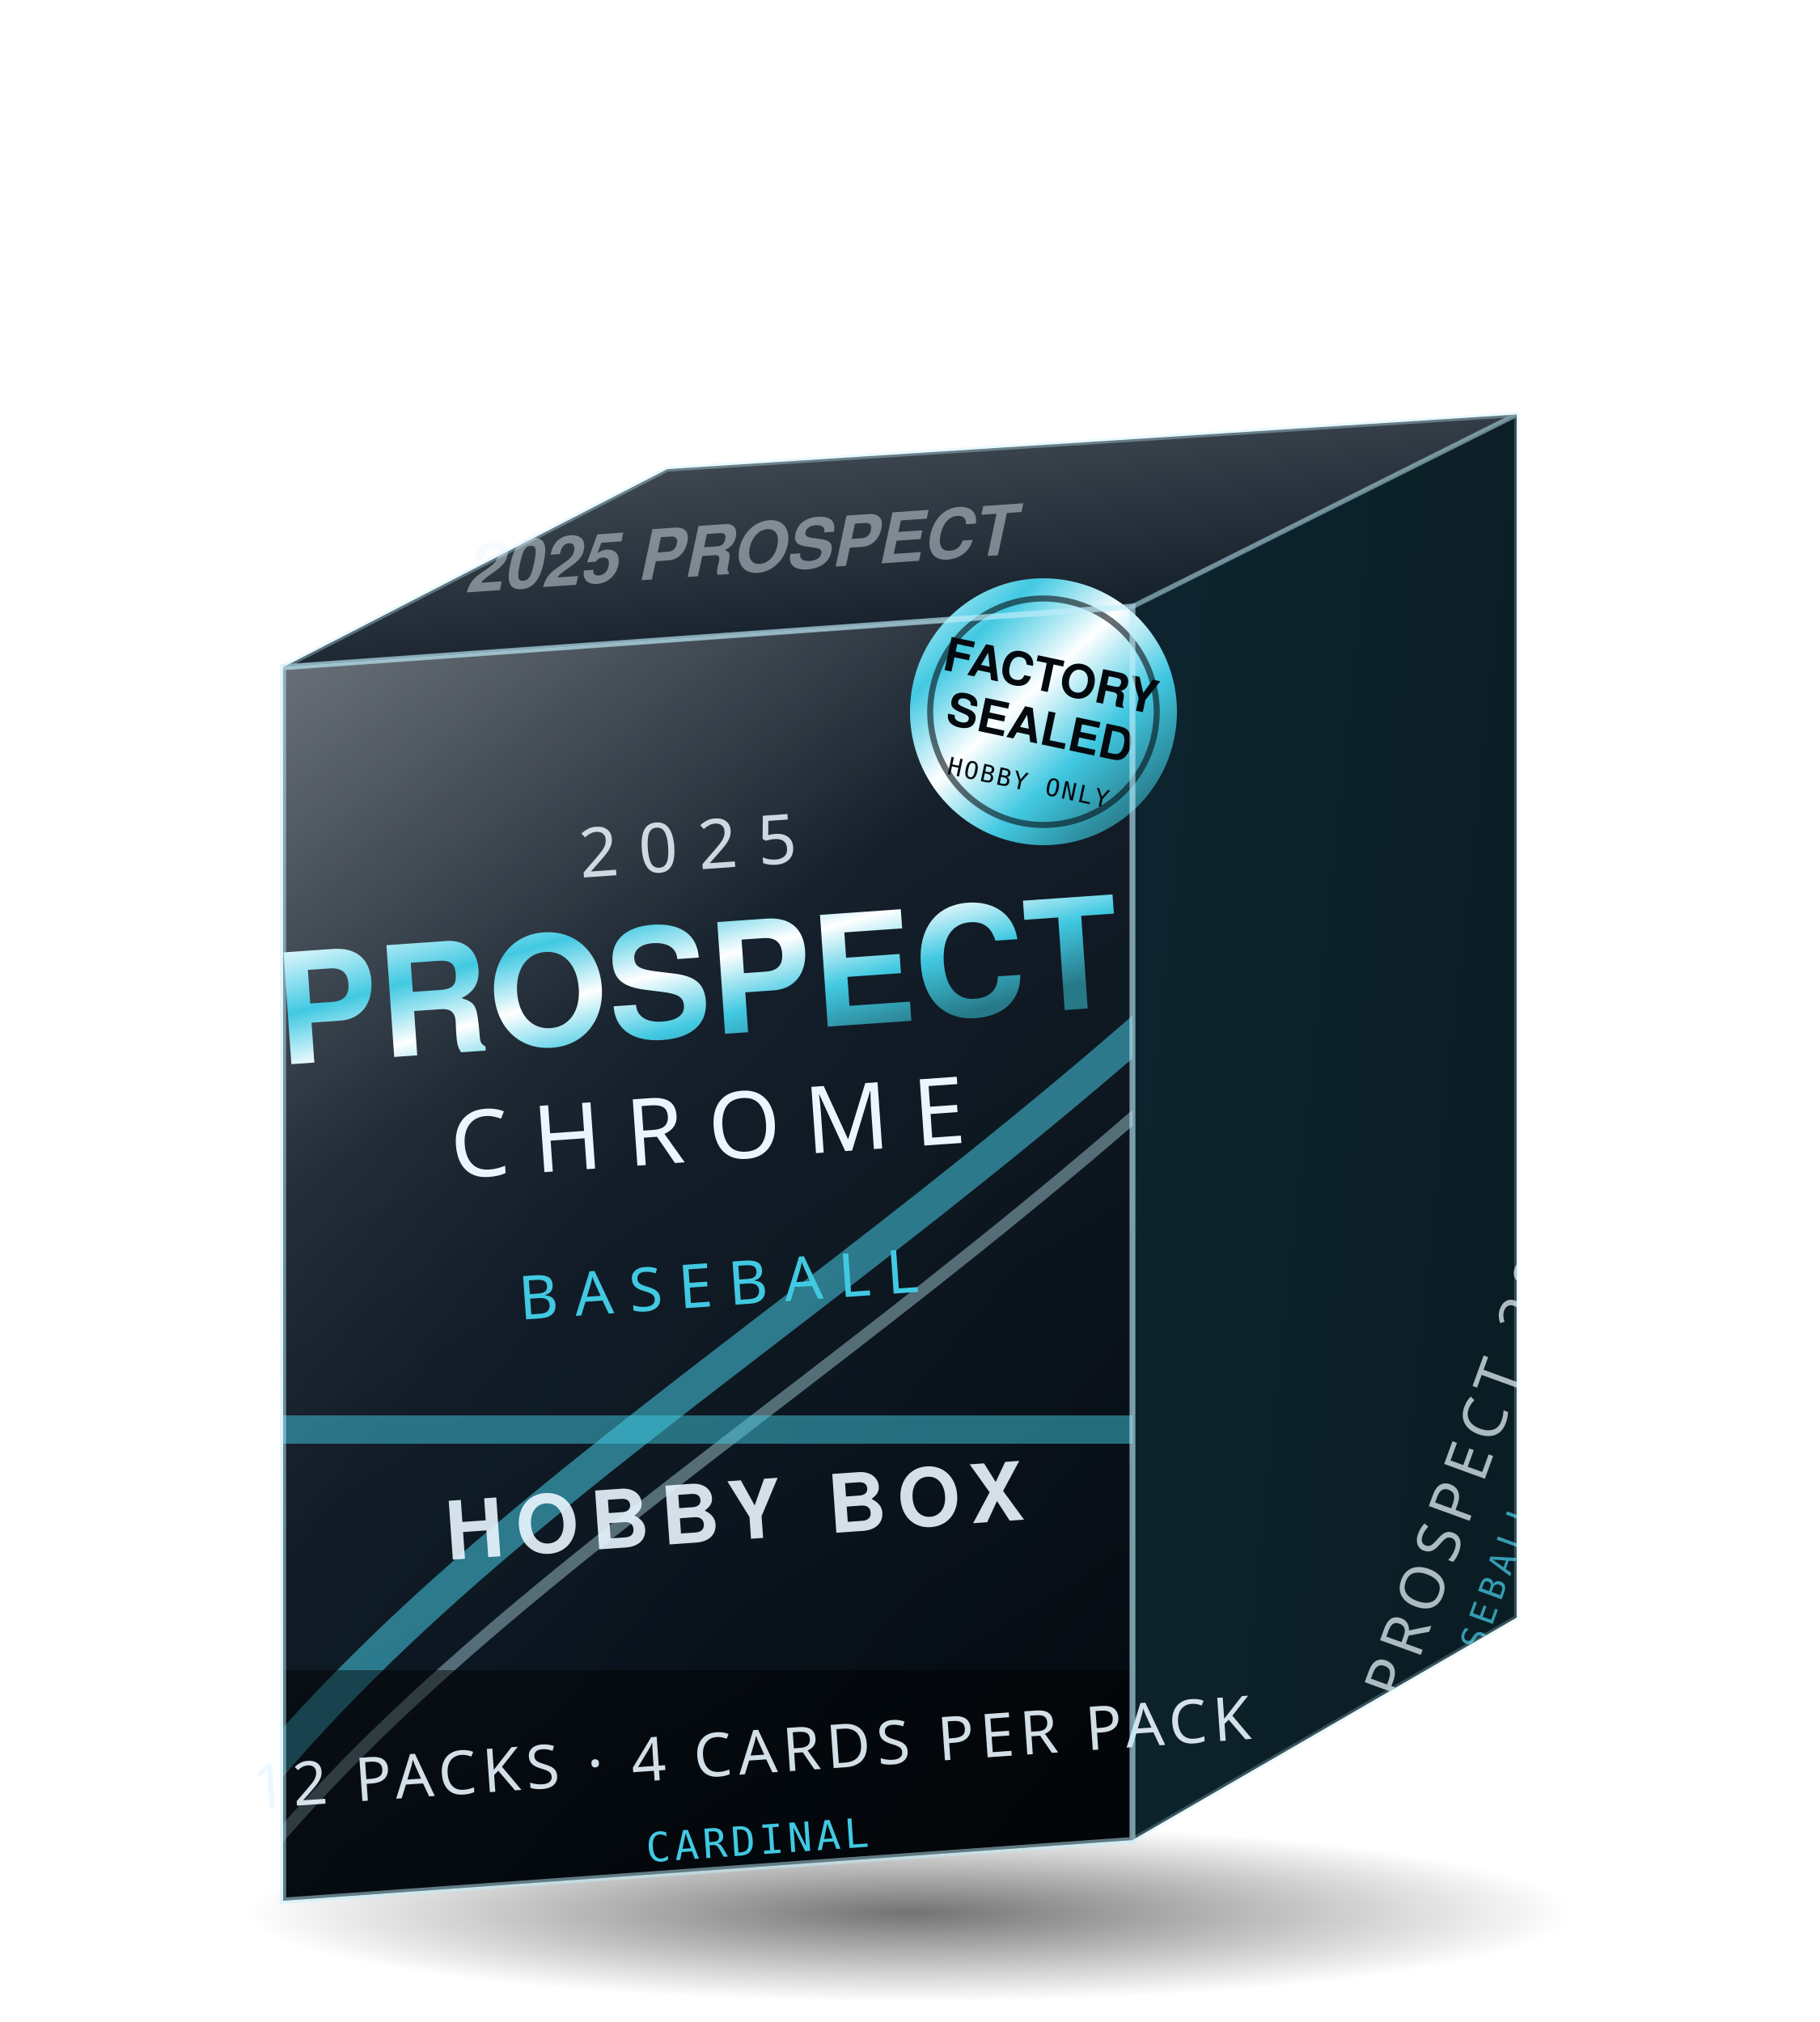
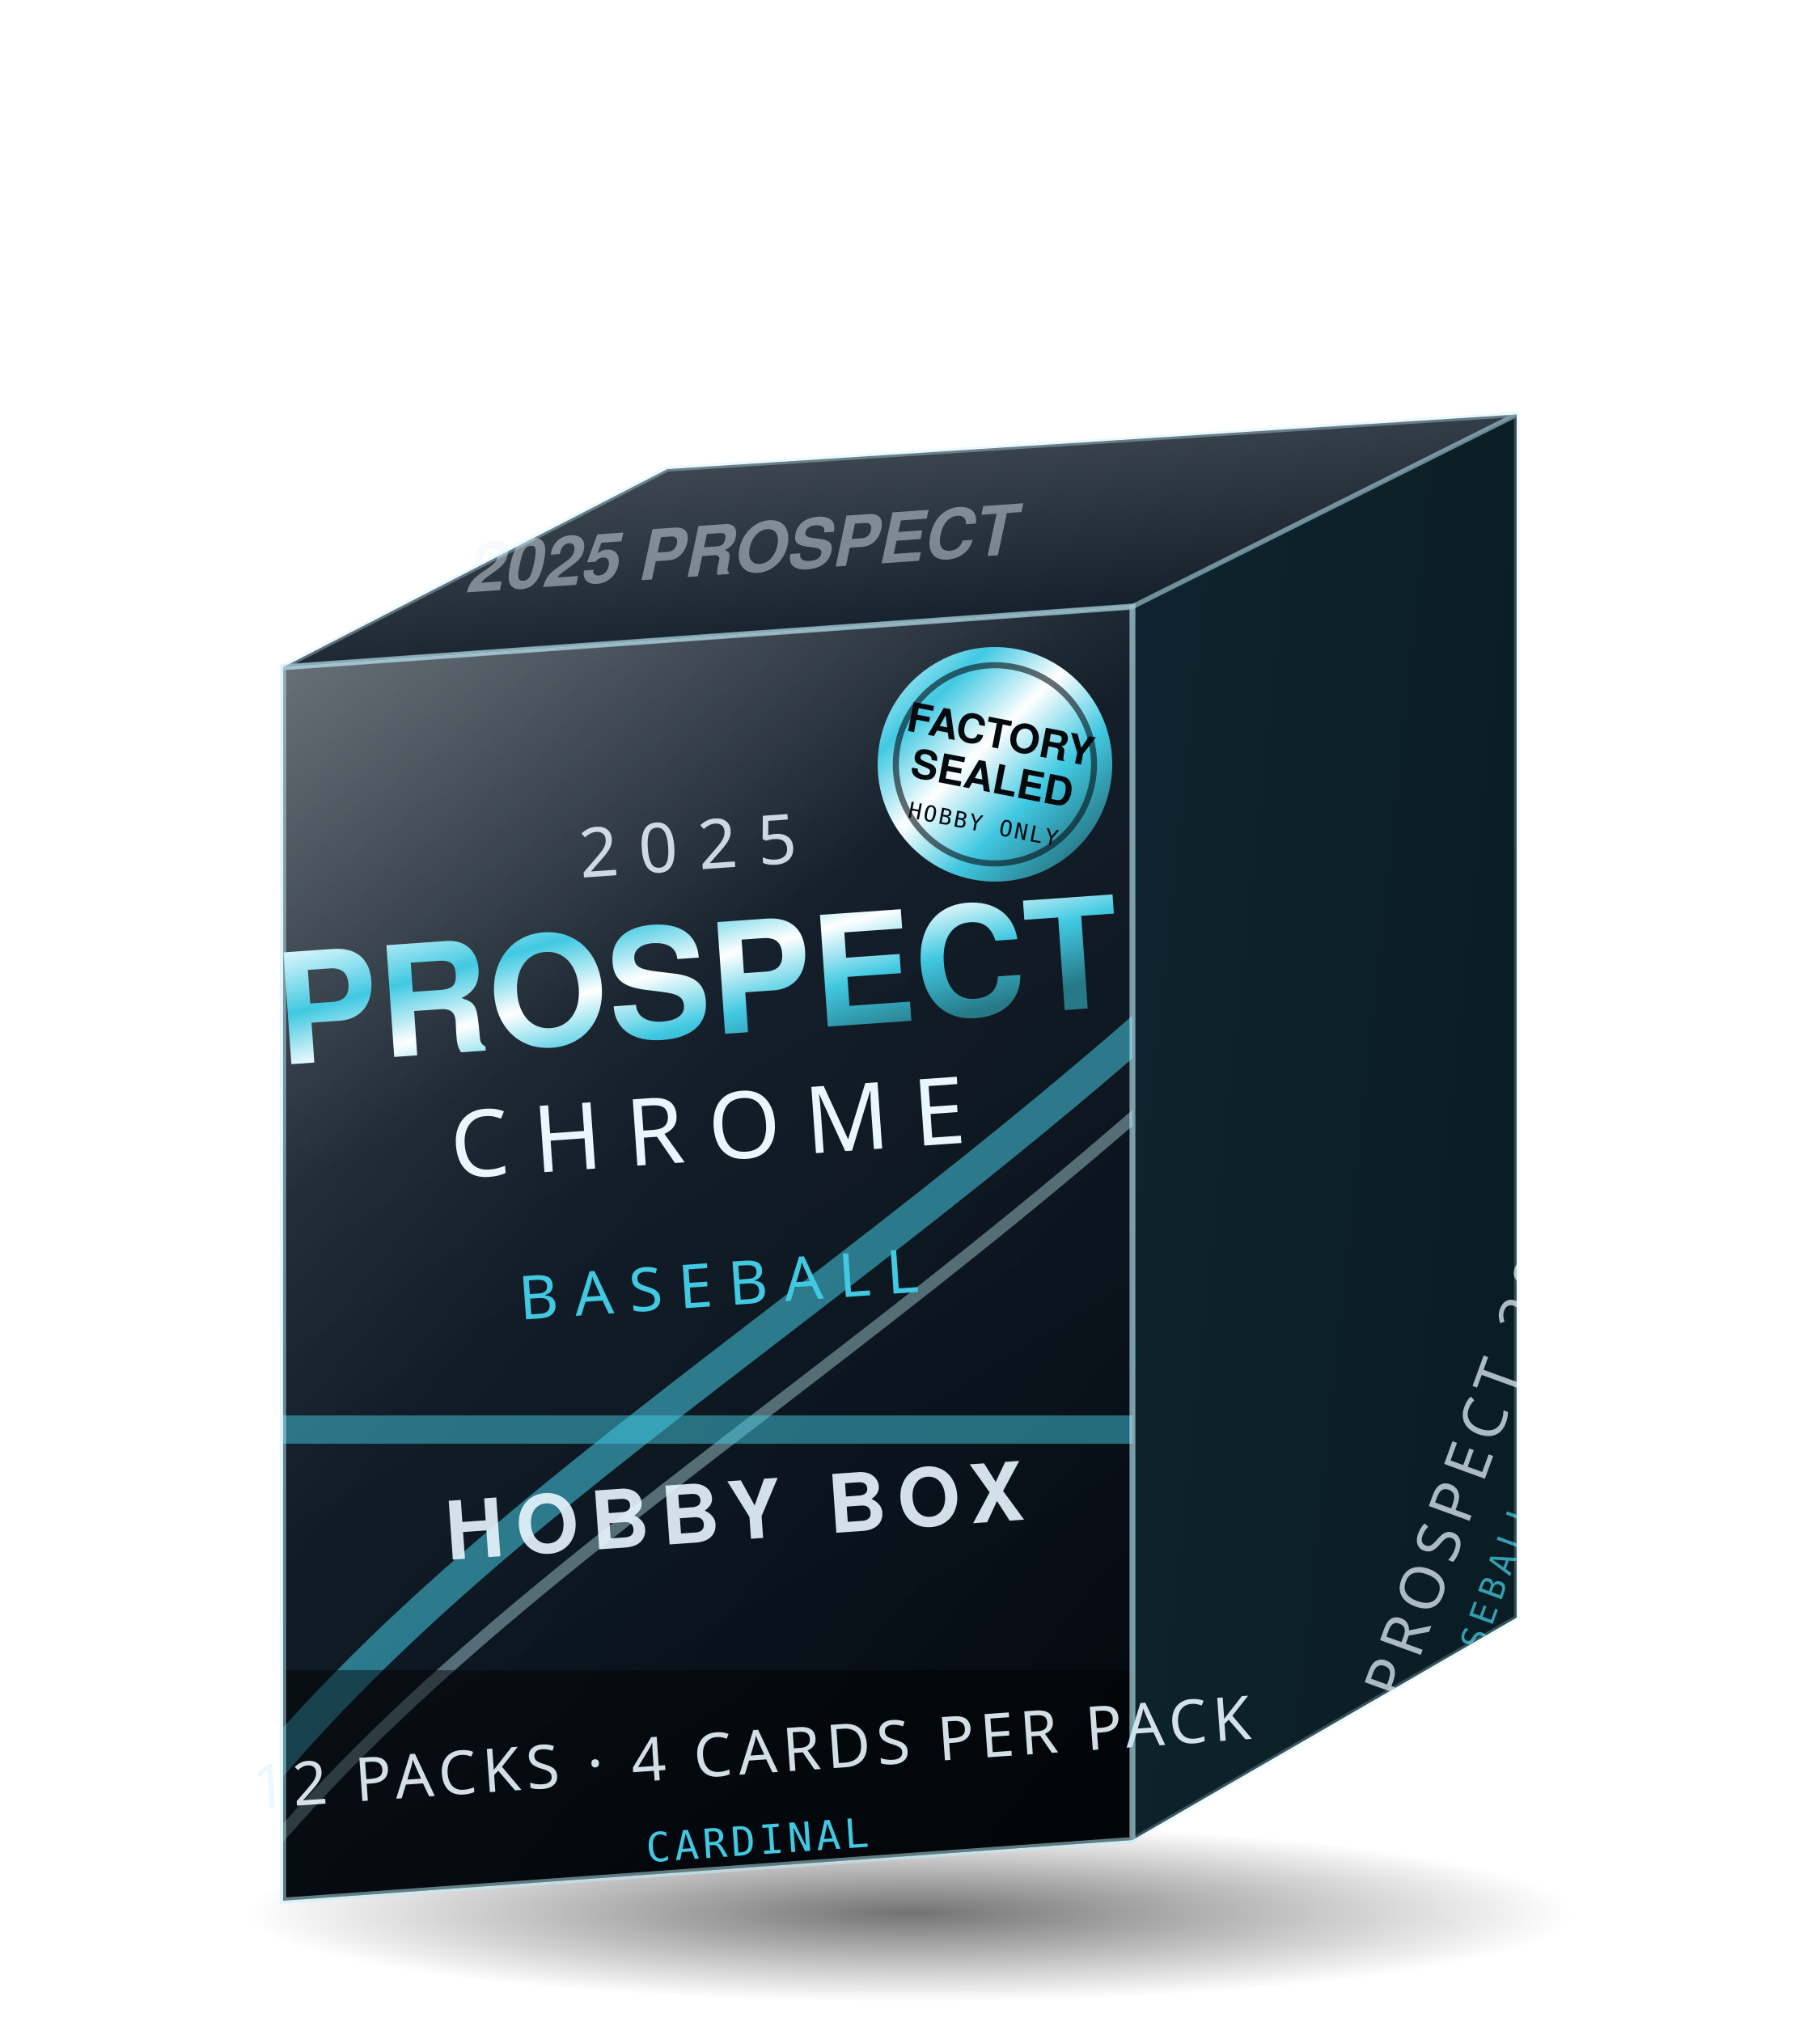
<svg xmlns="http://www.w3.org/2000/svg" viewBox="0 0 900 1000" width="900" height="1000" role="img" data-asset="box-BOX-MLB-PROSPECT-25">
  <defs>
    <linearGradient id="fBOXMLBPROSPECT25" x1="0%" y1="0%" x2="80%" y2="100%">
      <stop offset="0%" stop-color="#313b45" />
      <stop offset="46%" stop-color="#0A1622" />
      <stop offset="100%" stop-color="#050b11" />
    </linearGradient>
    <linearGradient id="tBOXMLBPROSPECT25" x1="0%" y1="0%" x2="60%" y2="100%">
      <stop offset="0%" stop-color="#545c64" />
      <stop offset="100%" stop-color="#0A1622" />
    </linearGradient>
    <linearGradient id="sBOXMLBPROSPECT25" x1="0%" y1="0%" x2="100%" y2="40%">
      <stop offset="0%" stop-color="#070e16" />
      <stop offset="100%" stop-color="#03060a" />
    </linearGradient>
    <linearGradient id="mBOXMLBPROSPECT25" x1="0%" y1="0%" x2="100%" y2="70%">
      <stop offset="0%" stop-color="#dff7fd" />
      <stop offset="26%" stop-color="#41C9E2" />
      <stop offset="50%" stop-color="#FFFFFF" />
      <stop offset="74%" stop-color="#41C9E2" />
      <stop offset="100%" stop-color="#277988" />
    </linearGradient>
    <linearGradient id="glBOXMLBPROSPECT25" x1="0%" y1="0%" x2="40%" y2="100%">
      <stop offset="0%" stop-color="#FFFFFF" stop-opacity="0.3" />
      <stop offset="40%" stop-color="#FFFFFF" stop-opacity="0.04" />
      <stop offset="100%" stop-color="#FFFFFF" stop-opacity="0" />
    </linearGradient>
    <radialGradient id="shBOXMLBPROSPECT25" cx="50%" cy="50%" r="50%">
      <stop offset="0%" stop-color="#000000" stop-opacity="0.55" />
      <stop offset="100%" stop-color="#000000" stop-opacity="0" />
    </radialGradient>
    <clipPath id="cfBOXMLBPROSPECT25">
      <polygon points="140,330 560,300 560,910 140,940" />
    </clipPath>
    <clipPath id="csBOXMLBPROSPECT25">
      <polygon points="560,300 750,205 750,800 560,910" />
    </clipPath>
  </defs>
  <ellipse cx="450" cy="946" rx="330" ry="44" fill="url(#shBOXMLBPROSPECT25)" />
  <polygon points="140,330 330,232 750,205 560,300" fill="url(#tBOXMLBPROSPECT25)" />
  <g opacity="0.55">
    <text x="445" y="278" font-family="'Archivo Black','Helvetica Neue',Impact,'Arial Narrow',sans-serif" font-size="34" font-weight="900" fill="#EAF6FF" text-anchor="middle" transform="rotate(-4 445 278) skewX(-16)" opacity="0.8">2025 PROSPECT</text>
  </g>
  <polygon points="560,300 750,205 750,800 560,910" fill="url(#sBOXMLBPROSPECT25)" />
  <g clip-path="url(#csBOXMLBPROSPECT25)">
    <rect x="560" y="200" width="200" height="720" fill="#41C9E2" opacity="0.12" />
    <text x="0" y="0" font-family="'Bebas Neue','Oswald','Arial Narrow',Impact,sans-serif" font-size="30" fill="#EAF6FF" opacity="0.72" letter-spacing="4" transform="translate(694,842) rotate(-70)">PROSPECT 2025</text>
    <text x="0" y="0" font-family="'JetBrains Mono','SF Mono',Menlo,monospace" font-size="17" fill="#41C9E2" opacity="0.75" letter-spacing="3" transform="translate(724,842) rotate(-70)">BASEBALL HOBBY</text>
  </g>
  <polygon points="140,330 560,300 560,910 140,940" fill="url(#fBOXMLBPROSPECT25)" />
  <g clip-path="url(#cfBOXMLBPROSPECT25)">
    <path d="M60,980C180,760 420,660 660,420" stroke="#41C9E2" stroke-width="16" fill="none" opacity="0.55" />
    <path d="M60,1020C180,800 420,700 660,460" stroke="#BFEFFB" stroke-width="6" fill="none" opacity="0.4" />
    <polygon points="140,330 560,300 560,910 140,940" fill="url(#glBOXMLBPROSPECT25)" />
    <path d="M140,700h420v14H140Z" fill="#41C9E2" opacity="0.5" />
    <rect x="140" y="826" width="420" height="120" fill="#000000" opacity="0.45" />
  </g>
  <g transform="rotate(-4 350 560)">
    <text x="350" y="430" font-family="'Bebas Neue','Oswald','Arial Narrow',Impact,sans-serif" font-size="34" fill="#EAF6FF" text-anchor="middle" letter-spacing="10" opacity="0.85">2025</text>
    <text x="350" y="512" font-family="'Archivo Black','Helvetica Neue',Impact,'Arial Narrow',sans-serif" font-size="76" font-weight="900" fill="url(#mBOXMLBPROSPECT25)" text-anchor="middle">PROSPECT</text>
    <text x="350" y="574" font-family="'Bebas Neue','Oswald','Arial Narrow',Impact,sans-serif" font-size="46" fill="#EAF6FF" text-anchor="middle" letter-spacing="12">CHROME</text>
    <text x="350" y="646" font-family="'Bebas Neue','Oswald','Arial Narrow',Impact,sans-serif" font-size="30" fill="#41C9E2" text-anchor="middle" letter-spacing="8">BASEBALL</text>
    <text x="350" y="762" font-family="'Archivo Black','Helvetica Neue',Impact,'Arial Narrow',sans-serif" font-size="40" font-weight="900" fill="#EAF6FF" text-anchor="middle" letter-spacing="6" opacity="0.9">HOBBY BOX</text>
    <text x="350" y="878" font-family="'Bebas Neue','Oswald','Arial Narrow',Impact,sans-serif" font-size="30" fill="#EAF6FF" text-anchor="middle" letter-spacing="3" opacity="0.9">12 PACKS · 4 CARDS PER PACK</text>
    <text x="350" y="918" font-family="'JetBrains Mono','SF Mono',Menlo,monospace" font-size="20" fill="#41C9E2" text-anchor="middle" letter-spacing="2">CARDINAL</text>
  </g>
-   <g transform="translate(516,352) rotate(12)">
-     <circle r="66" fill="url(#mBOXMLBPROSPECT25)" />
-     <circle r="56" fill="none" stroke="#060d14" stroke-width="3" opacity="0.6" />
-     <text y="-10" font-family="'Archivo Black','Helvetica Neue',Impact,'Arial Narrow',sans-serif" font-size="23" font-weight="900" fill="#04090e" text-anchor="middle">FACTORY</text>
-     <text y="16" font-family="'Archivo Black','Helvetica Neue',Impact,'Arial Narrow',sans-serif" font-size="23" font-weight="900" fill="#04090e" text-anchor="middle">SEALED</text>
-     <text y="40" font-family="'JetBrains Mono','SF Mono',Menlo,monospace" font-size="12" fill="#050b11" text-anchor="middle" letter-spacing="1">HOBBY ONLY</text>
+   <g transform="translate(492,378) rotate(11)">
+     <circle r="58" fill="url(#mBOXMLBPROSPECT25)" />
+     <circle r="49" fill="none" stroke="#060d14" stroke-width="3" opacity="0.6" />
+     <text y="-8" font-family="'Archivo Black','Helvetica Neue',Impact,'Arial Narrow',sans-serif" font-size="20" font-weight="900" fill="#04090e" text-anchor="middle">FACTORY</text>
+     <text y="14" font-family="'Archivo Black','Helvetica Neue',Impact,'Arial Narrow',sans-serif" font-size="20" font-weight="900" fill="#04090e" text-anchor="middle">SEALED</text>
+     <text y="34" font-family="'JetBrains Mono','SF Mono',Menlo,monospace" font-size="11" fill="#050b11" text-anchor="middle" letter-spacing="1">HOBBY ONLY</text>
  </g>
  <polygon points="140,330 560,300 560,910 140,940" fill="none" stroke="rgba(191,239,251,0.5)" stroke-width="3" />
  <polygon points="140,330 330,232 750,205 560,300" fill="none" stroke="rgba(191,239,251,0.35)" stroke-width="2.5" />
  <polygon points="560,300 750,205 750,800 560,910" fill="none" stroke="rgba(191,239,251,0.25)" stroke-width="2.5" />
</svg>
